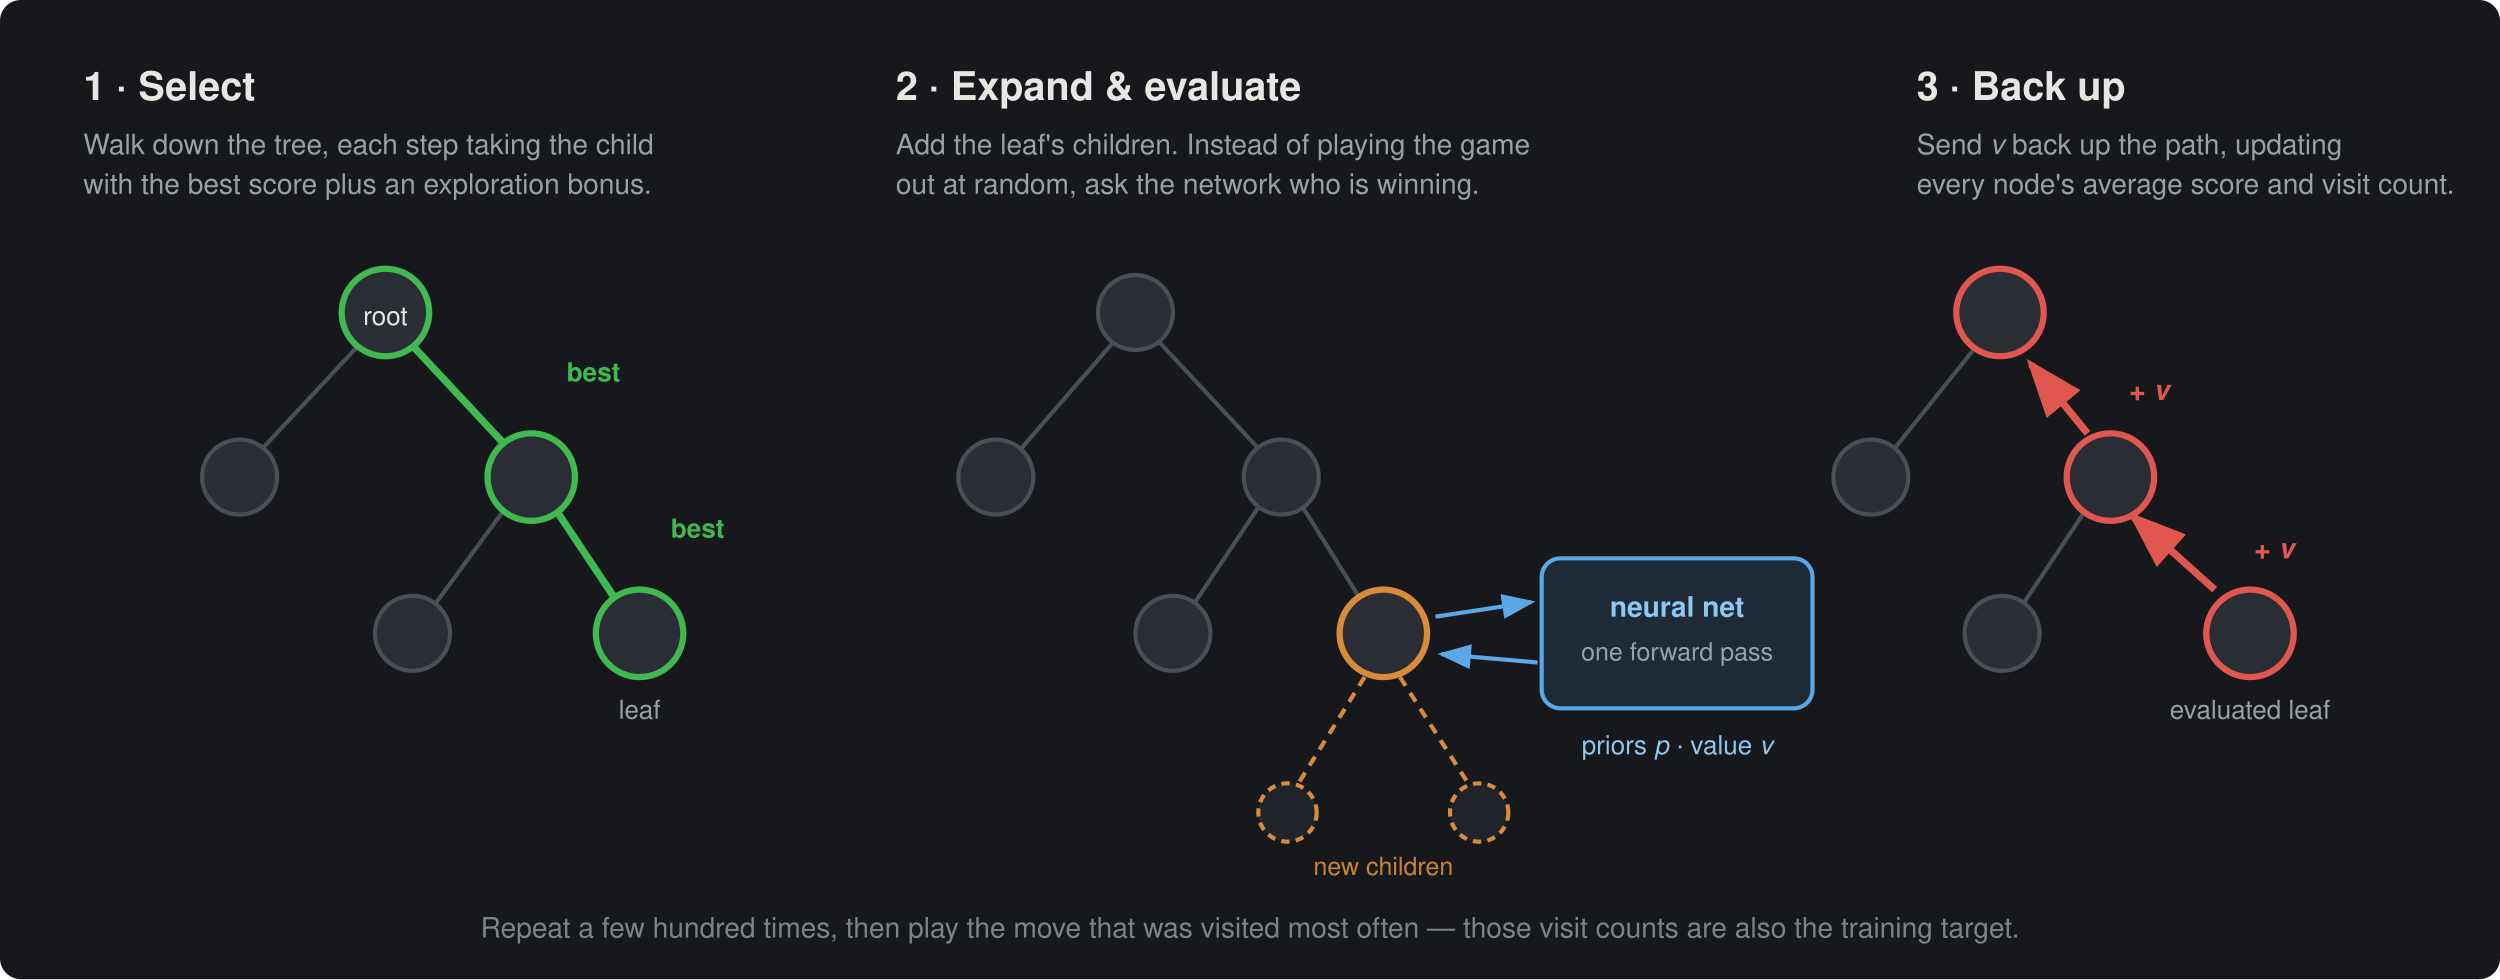
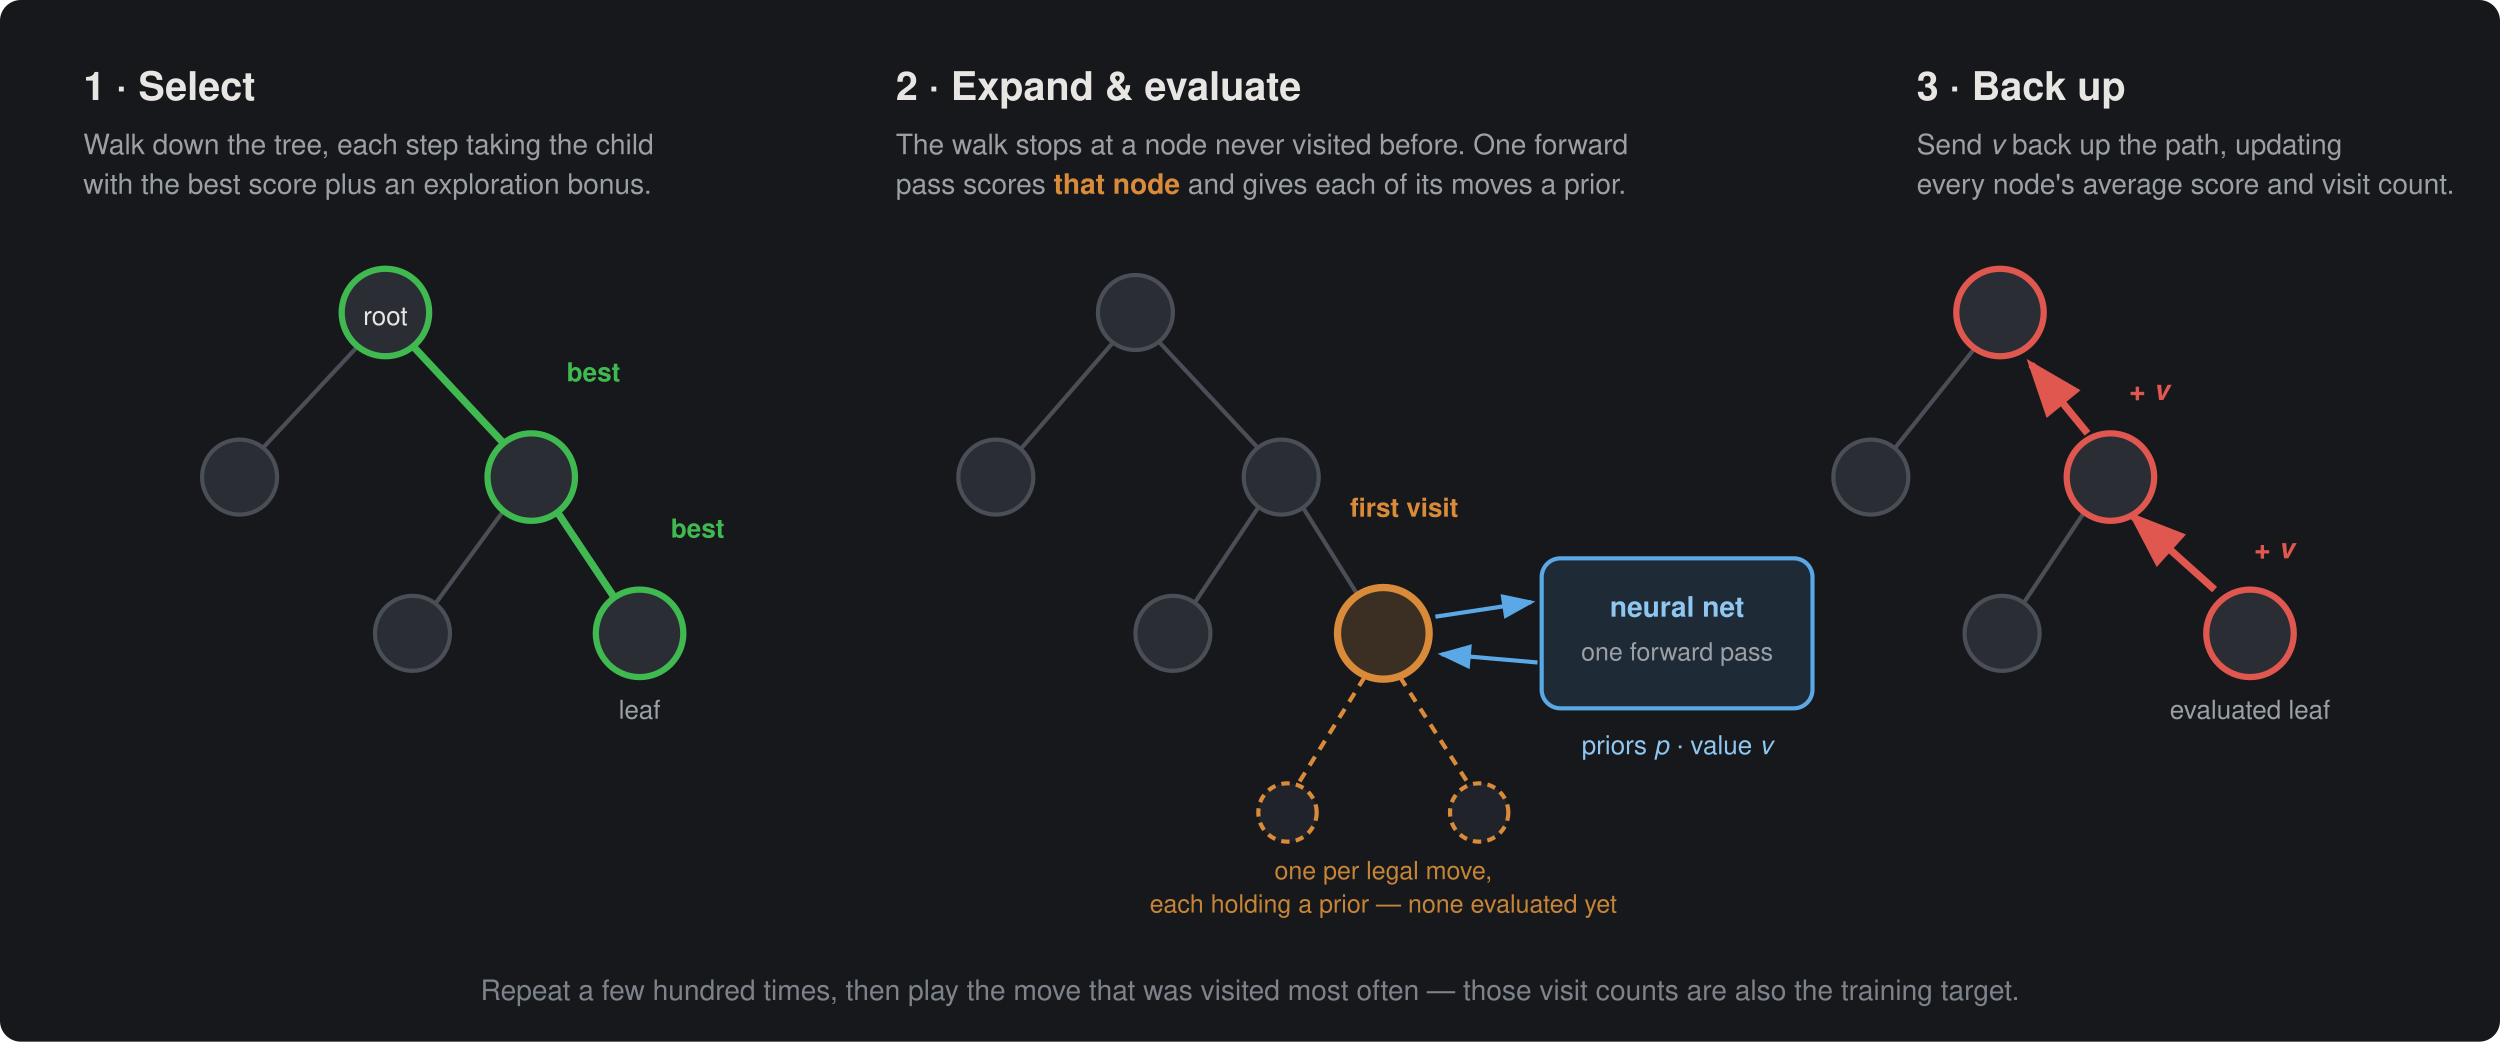
- <svg xmlns="http://www.w3.org/2000/svg" viewBox="0 0 1200 470" width="1200" height="470" font-family="system-ui, -apple-system, 'Segoe UI', Helvetica, Arial, sans-serif">
-   <rect x="0" y="0" width="1200" height="470" rx="10" fill="#17181c" />
+ <svg xmlns="http://www.w3.org/2000/svg" viewBox="0 0 1200 500" width="1200" height="500" font-family="system-ui, -apple-system, 'Segoe UI', Helvetica, Arial, sans-serif">
+   <rect x="0" y="0" width="1200" height="500" rx="10" fill="#17181c" />
  <defs>
    <marker id="ar" markerWidth="9" markerHeight="9" refX="7" refY="3" orient="auto">
      <path d="M0,0 L0,6 L8,3 z" fill="#e0574f" />
    </marker>
    <marker id="ab" markerWidth="9" markerHeight="9" refX="7" refY="3" orient="auto">
      <path d="M0,0 L0,6 L8,3 z" fill="#5aa9e6" />
    </marker>
  </defs>
  <text x="40" y="48" fill="#e8e6e3" font-size="19" font-weight="600">1 · Select</text>
  <text x="40" y="74" fill="#9aa0a6" font-size="13.5">Walk down the tree, each step taking the child</text>
  <text x="40" y="93" fill="#9aa0a6" font-size="13.5">with the best score plus an exploration bonus.</text>
  <path d="M185,152 L115,227" stroke="#4a4f57" stroke-width="2" fill="none" />
  <path d="M185,152 L255,227" stroke="#3fb950" stroke-width="3.5" fill="none" />
  <path d="M255,227 L200,302" stroke="#4a4f57" stroke-width="2" fill="none" />
  <path d="M255,227 L305,302" stroke="#3fb950" stroke-width="3.5" fill="none" />
  <circle cx="185" cy="150" r="21" fill="#2a2d33" stroke="#3fb950" stroke-width="3" />
  <circle cx="115" cy="229" r="18" fill="#2a2d33" stroke="#4a4f57" stroke-width="2" />
  <circle cx="255" cy="229" r="21" fill="#2a2d33" stroke="#3fb950" stroke-width="3" />
  <circle cx="198" cy="304" r="18" fill="#2a2d33" stroke="#4a4f57" stroke-width="2" />
  <circle cx="307" cy="304" r="21" fill="#2a2d33" stroke="#3fb950" stroke-width="3" />
  <text x="185" y="156" fill="#e8e6e3" font-size="12.5" text-anchor="middle">root</text>
  <text x="272" y="183" fill="#3fb950" font-size="12.5" font-weight="600">best</text>
  <text x="322" y="258" fill="#3fb950" font-size="12.5" font-weight="600">best</text>
  <text x="307" y="345" fill="#9aa0a6" font-size="12.5" text-anchor="middle">leaf</text>
  <text x="430" y="48" fill="#e8e6e3" font-size="19" font-weight="600">2 · Expand &amp; evaluate</text>
-   <text x="430" y="74" fill="#9aa0a6" font-size="13.5">Add the leaf's children. Instead of playing the game</text>
-   <text x="430" y="93" fill="#9aa0a6" font-size="13.5">out at random, ask the network who is winning.</text>
+   <text x="430" y="74" fill="#9aa0a6" font-size="13.5">The walk stops at a node never visited before. One forward</text>
+   <text x="430" y="93" fill="#9aa0a6" font-size="13.5">pass scores <tspan fill="#d98b3a" font-weight="600">that node</tspan> and gives each of its moves a prior.</text>
  <path d="M545,152 L480,227" stroke="#4a4f57" stroke-width="2" fill="none" />
  <path d="M545,152 L615,227" stroke="#4a4f57" stroke-width="2" fill="none" />
  <path d="M615,227 L565,302" stroke="#4a4f57" stroke-width="2" fill="none" />
  <path d="M615,227 L662,302" stroke="#4a4f57" stroke-width="2" fill="none" />
  <path d="M655,325 L622,378" stroke="#d98b3a" stroke-width="2" stroke-dasharray="5 4" fill="none" />
  <path d="M672,325 L706,378" stroke="#d98b3a" stroke-width="2" stroke-dasharray="5 4" fill="none" />
  <circle cx="545" cy="150" r="18" fill="#2a2d33" stroke="#4a4f57" stroke-width="2" />
  <circle cx="478" cy="229" r="18" fill="#2a2d33" stroke="#4a4f57" stroke-width="2" />
  <circle cx="615" cy="229" r="18" fill="#2a2d33" stroke="#4a4f57" stroke-width="2" />
  <circle cx="563" cy="304" r="18" fill="#2a2d33" stroke="#4a4f57" stroke-width="2" />
-   <circle cx="664" cy="304" r="21" fill="#2a2d33" stroke="#d98b3a" stroke-width="3" />
+   <circle cx="664" cy="304" r="22" fill="#3a2f22" stroke="#d98b3a" stroke-width="3.5" />
+   <text x="674" y="248" fill="#d98b3a" font-size="12.5" text-anchor="middle" font-weight="600">first visit</text>
  <circle cx="618" cy="390" r="14" fill="#20232a" stroke="#d98b3a" stroke-width="2" stroke-dasharray="4 3" />
  <circle cx="710" cy="390" r="14" fill="#20232a" stroke="#d98b3a" stroke-width="2" stroke-dasharray="4 3" />
-   <text x="664" y="420" fill="#c58436" font-size="12" text-anchor="middle">new children</text>
+   <text x="664" y="422" fill="#c58436" font-size="12" text-anchor="middle">one per legal move,</text>
+   <text x="664" y="438" fill="#c58436" font-size="12" text-anchor="middle">each holding a prior — none evaluated yet</text>
  <rect x="740" y="268" width="130" height="72" rx="9" fill="#1f2a37" stroke="#5aa9e6" stroke-width="2" />
  <text x="805" y="296" fill="#8fc7f0" font-size="13.5" text-anchor="middle" font-weight="600">neural net</text>
  <text x="805" y="317" fill="#9aa0a6" font-size="12" text-anchor="middle">one forward pass</text>
  <path d="M689,296 L735,289" stroke="#5aa9e6" stroke-width="2" fill="none" marker-end="url(#ab)" />
  <path d="M738,318 L692,314" stroke="#5aa9e6" stroke-width="2" fill="none" marker-end="url(#ab)" />
  <text x="805" y="362" fill="#8fc7f0" font-size="12.5" text-anchor="middle">priors <tspan font-style="italic">p</tspan> · value <tspan font-style="italic">v</tspan>
  </text>
  <text x="920" y="48" fill="#e8e6e3" font-size="19" font-weight="600">3 · Back up</text>
  <text x="920" y="74" fill="#9aa0a6" font-size="13.5">Send <tspan font-style="italic">v</tspan> back up the path, updating</text>
  <text x="920" y="93" fill="#9aa0a6" font-size="13.5">every node's average score and visit count.</text>
  <path d="M1063,283 L1024,248" stroke="#e0574f" stroke-width="3.5" fill="none" marker-end="url(#ar)" />
  <path d="M1002,208 L975,175" stroke="#e0574f" stroke-width="3.5" fill="none" marker-end="url(#ar)" />
  <path d="M960,152 L900,227" stroke="#4a4f57" stroke-width="2" fill="none" />
  <path d="M1013,227 L963,302" stroke="#4a4f57" stroke-width="2" fill="none" />
  <circle cx="960" cy="150" r="21" fill="#2a2d33" stroke="#e0574f" stroke-width="3" />
  <circle cx="898" cy="229" r="18" fill="#2a2d33" stroke="#4a4f57" stroke-width="2" />
  <circle cx="1013" cy="229" r="21" fill="#2a2d33" stroke="#e0574f" stroke-width="3" />
  <circle cx="961" cy="304" r="18" fill="#2a2d33" stroke="#4a4f57" stroke-width="2" />
  <circle cx="1080" cy="304" r="21" fill="#2a2d33" stroke="#e0574f" stroke-width="3" />
  <text x="1082" y="268" fill="#e0574f" font-size="13.5" font-weight="600">+ <tspan font-style="italic">v</tspan>
  </text>
  <text x="1022" y="192" fill="#e0574f" font-size="13.5" font-weight="600">+ <tspan font-style="italic">v</tspan>
  </text>
  <text x="1080" y="345" fill="#9aa0a6" font-size="12.5" text-anchor="middle">evaluated leaf</text>
-   <text x="600" y="450" fill="#7d838b" font-size="13.5" text-anchor="middle">Repeat a few hundred times, then play the move that was visited most often — those visit counts are also the training target.</text>
+   <text x="600" y="480" fill="#7d838b" font-size="13.5" text-anchor="middle">Repeat a few hundred times, then play the move that was visited most often — those visit counts are also the training target.</text>
</svg>
